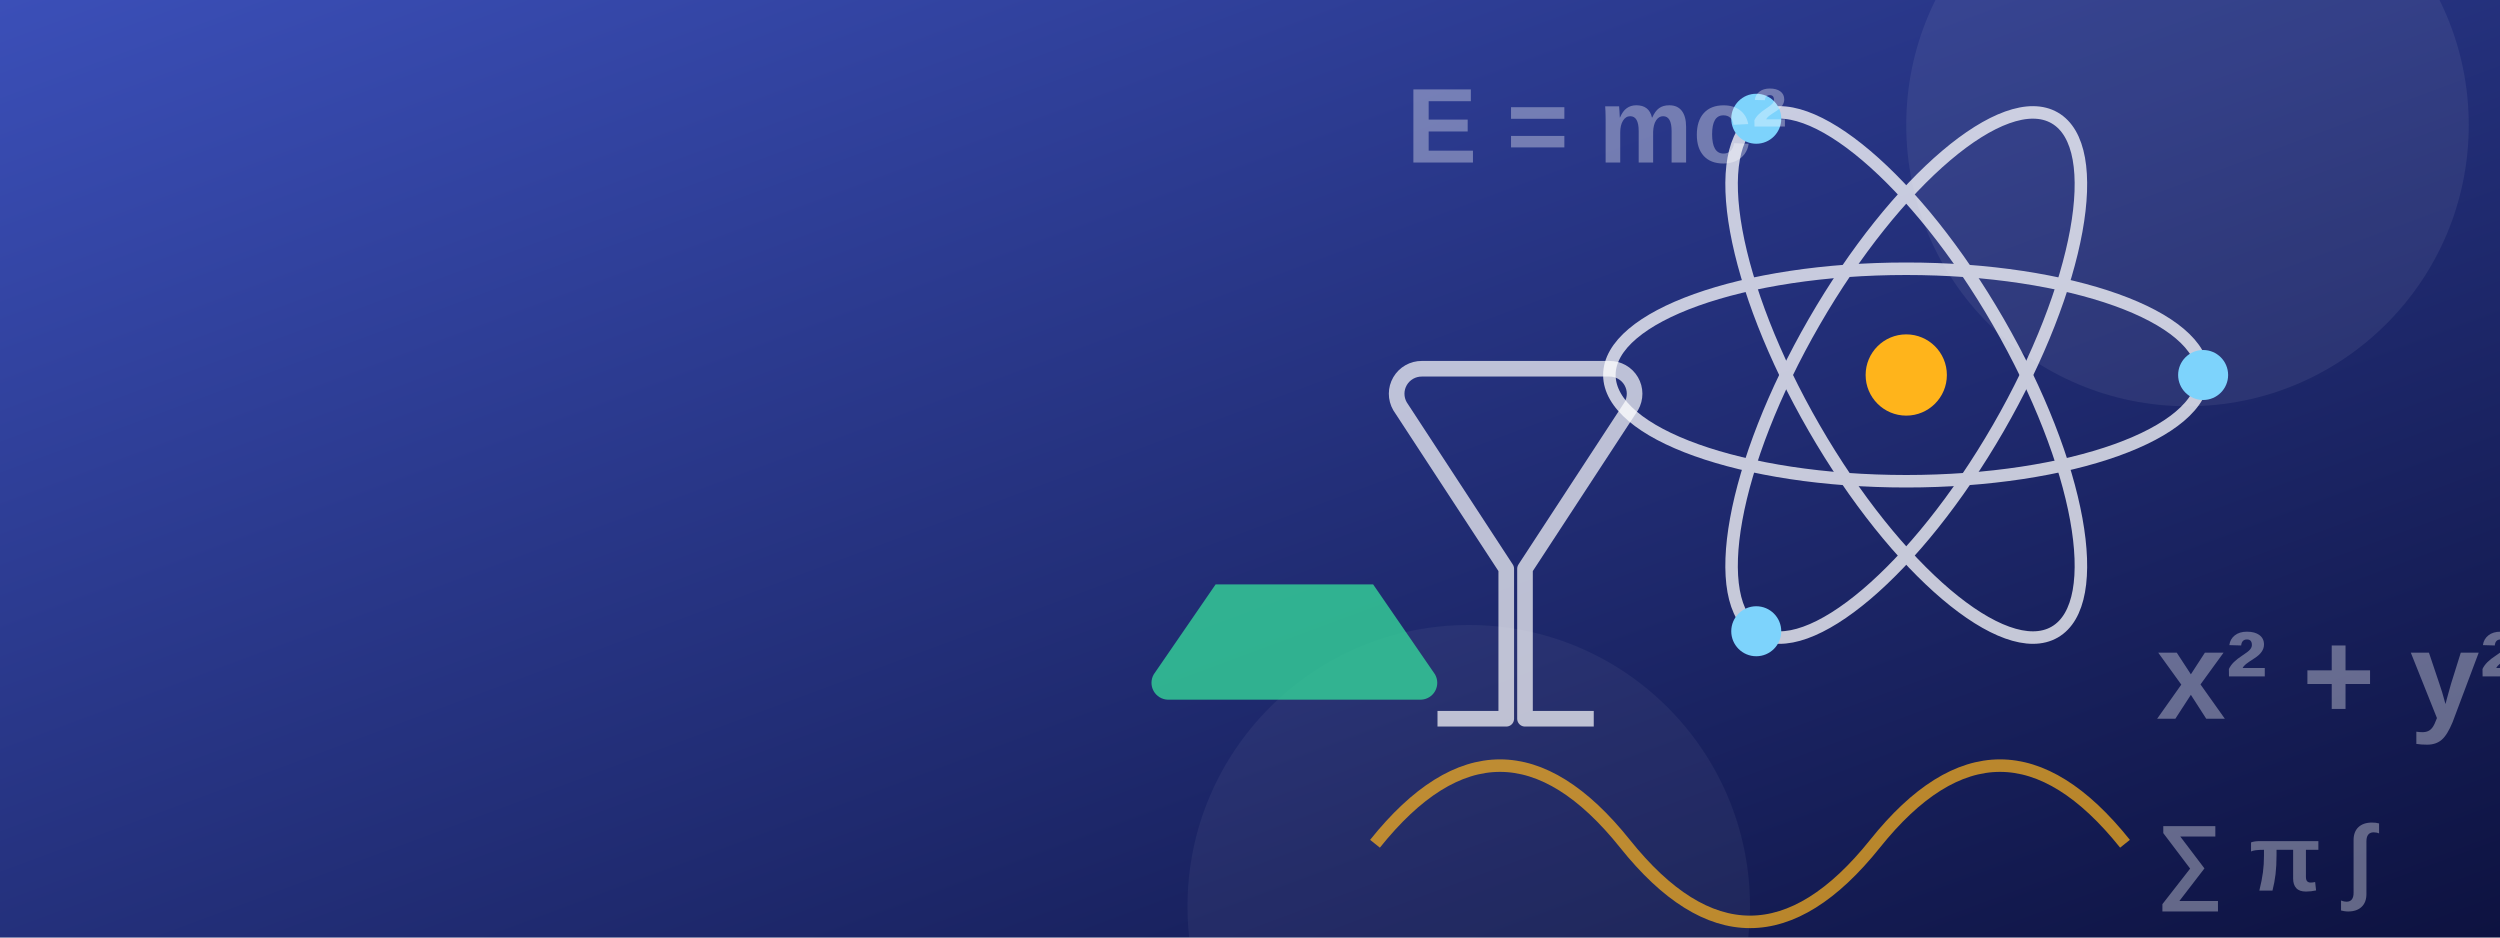
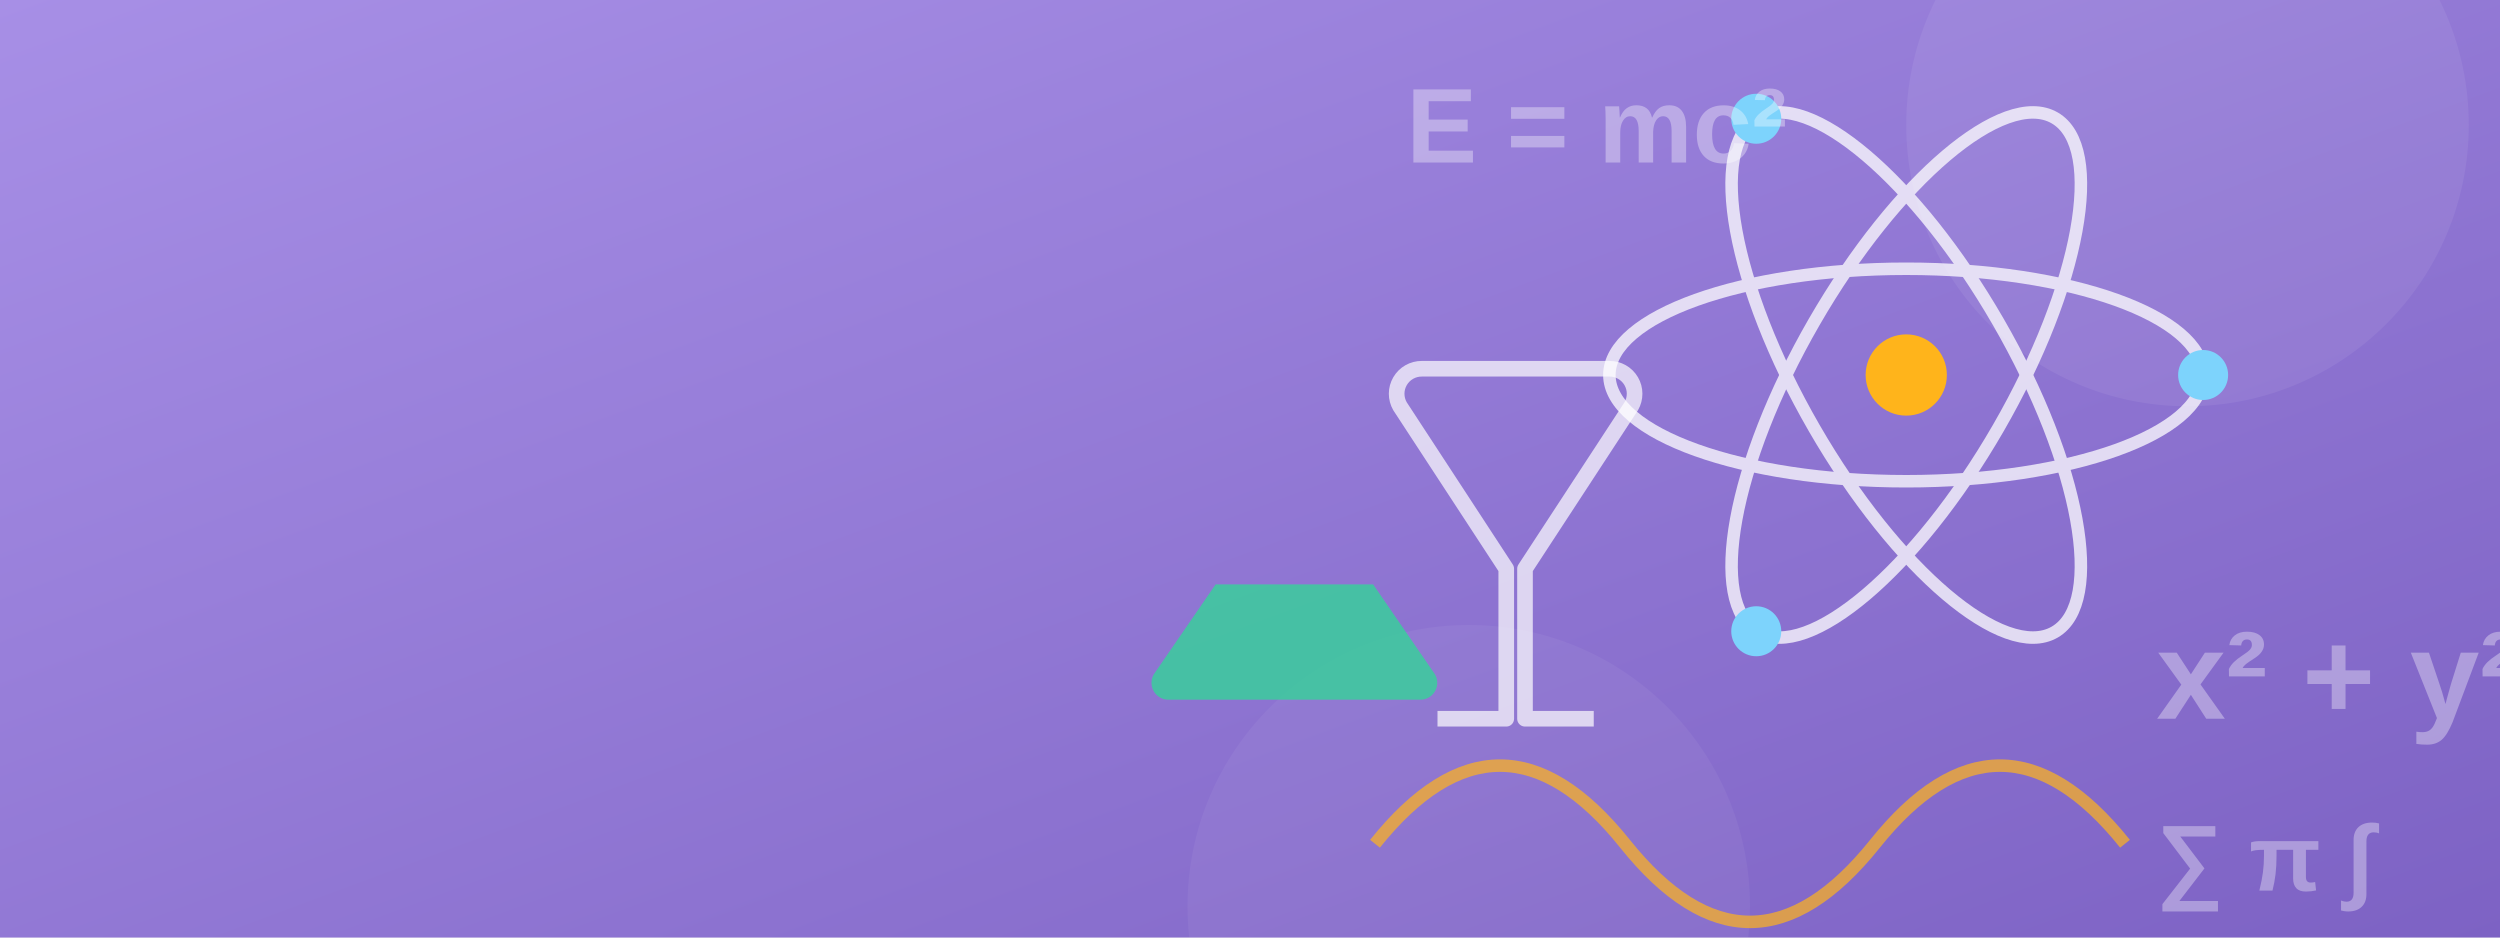
<svg xmlns="http://www.w3.org/2000/svg" viewBox="0 0 800 300" preserveAspectRatio="xMaxYMid slice">
  <defs>
    <linearGradient id="g" x1="0" y1="0" x2="1" y2="1">
-       <stop offset="0" stop-color="#3b4fb8" />
-       <stop offset="1" stop-color="#0d1240" />
+       <stop offset="0" stop-color="#a78fe6" />
+       <stop offset="1" stop-color="#7d62c4" />
    </linearGradient>
  </defs>
  <rect width="800" height="300" fill="url(#g)" />
  <circle cx="700" cy="40" r="90" fill="#fff" opacity=".07" />
  <circle cx="470" cy="290" r="90" fill="#fff" opacity=".05" />
  <g fill="none" stroke="#fff" stroke-width="4" opacity=".75">
    <ellipse cx="610" cy="120" rx="95" ry="34" />
    <ellipse cx="610" cy="120" rx="95" ry="34" transform="rotate(60 610 120)" />
    <ellipse cx="610" cy="120" rx="95" ry="34" transform="rotate(120 610 120)" />
  </g>
  <circle cx="610" cy="120" r="13" fill="#ffb41b" />
  <g fill="#7dd3fc">
    <circle cx="705" cy="120" r="8" />
    <circle cx="562" cy="38" r="8" />
    <circle cx="562" cy="202" r="8" />
  </g>
  <path d="M470 210 h22 v-48 l-34 -52 a8 8 0 0 1 7 -12 h60 a8 8 0 0 1 7 12 l-34 52 v48 h22" fill="none" stroke="#fff" stroke-width="5" stroke-linejoin="round" opacity=".7" transform="translate(-10 20)" />
  <path d="M470 150 h56 l22 32 a6 6 0 0 1 -5 9 h-90 a6 6 0 0 1 -5 -9z" fill="#34d399" opacity=".8" transform="translate(-34 52) scale(.9)" />
  <g font-family="Arial" font-weight="700" fill="#fff" opacity=".35">
    <text x="690" y="230" font-size="40">x² + y²</text>
    <text x="450" y="52" font-size="34">E = mc²</text>
    <text x="690" y="285" font-size="30">∑ π ∫</text>
  </g>
  <path d="M440 270 q40 -50 80 0 t80 0 t80 0" fill="none" stroke="#ffb41b" stroke-width="4" opacity=".7" />
</svg>
